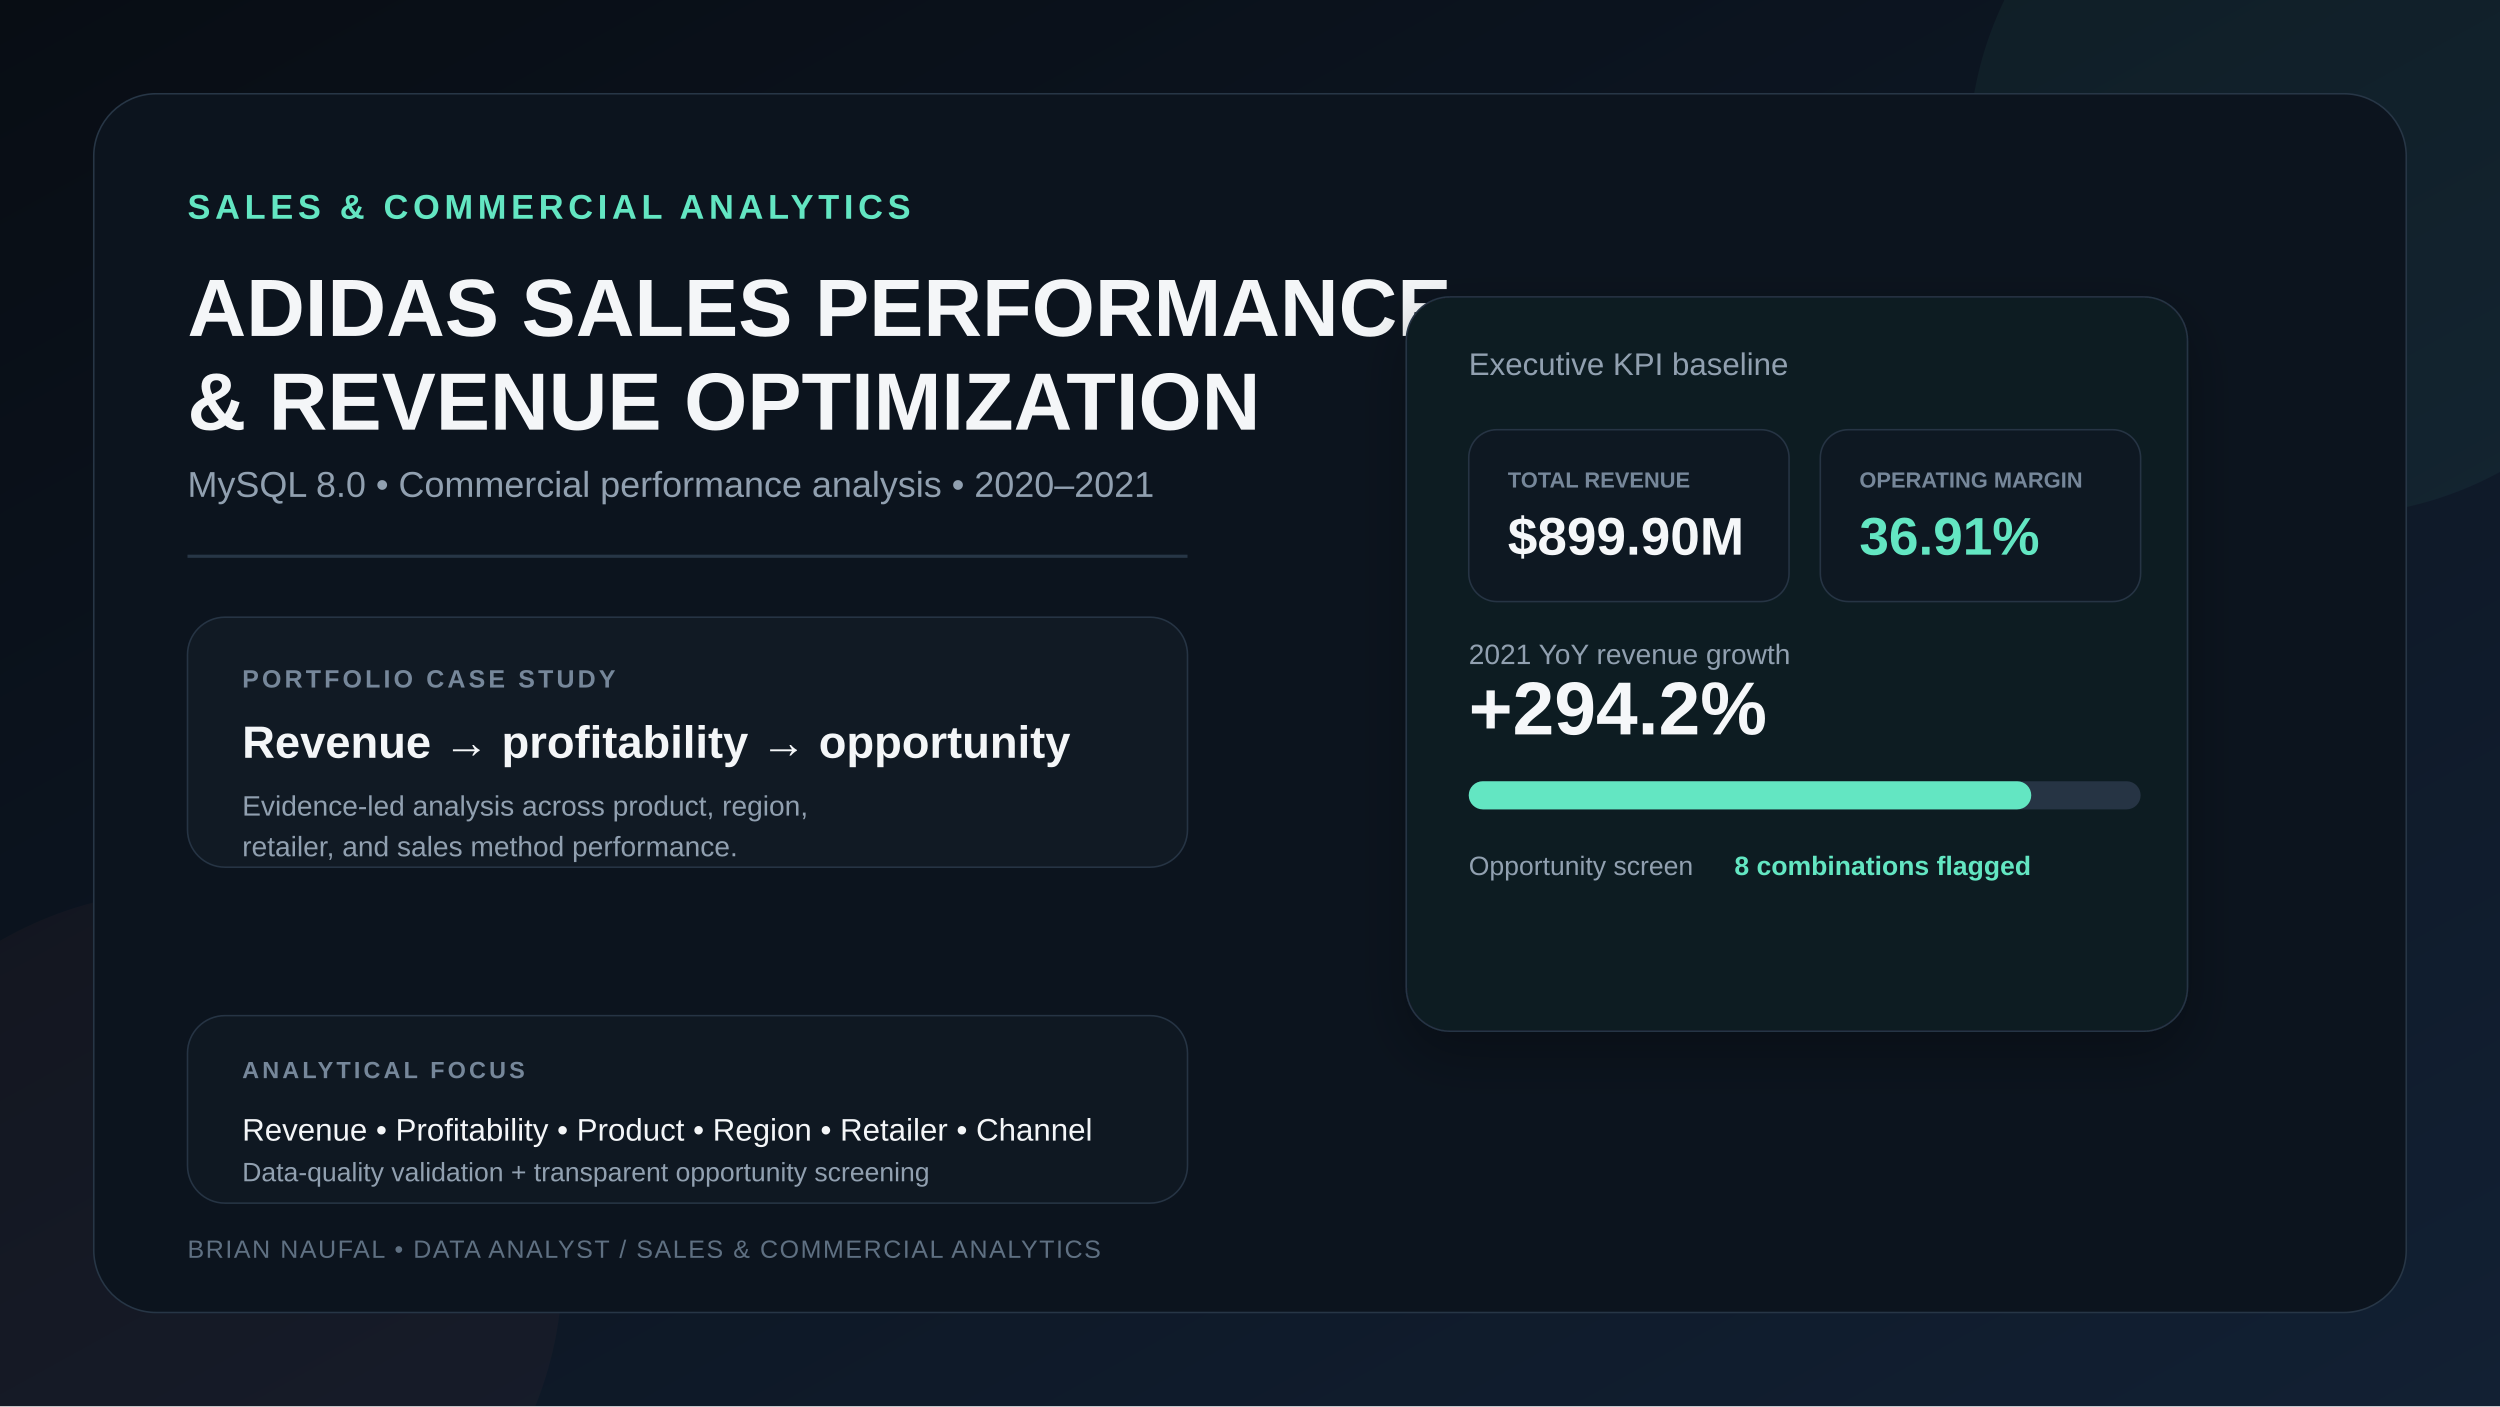
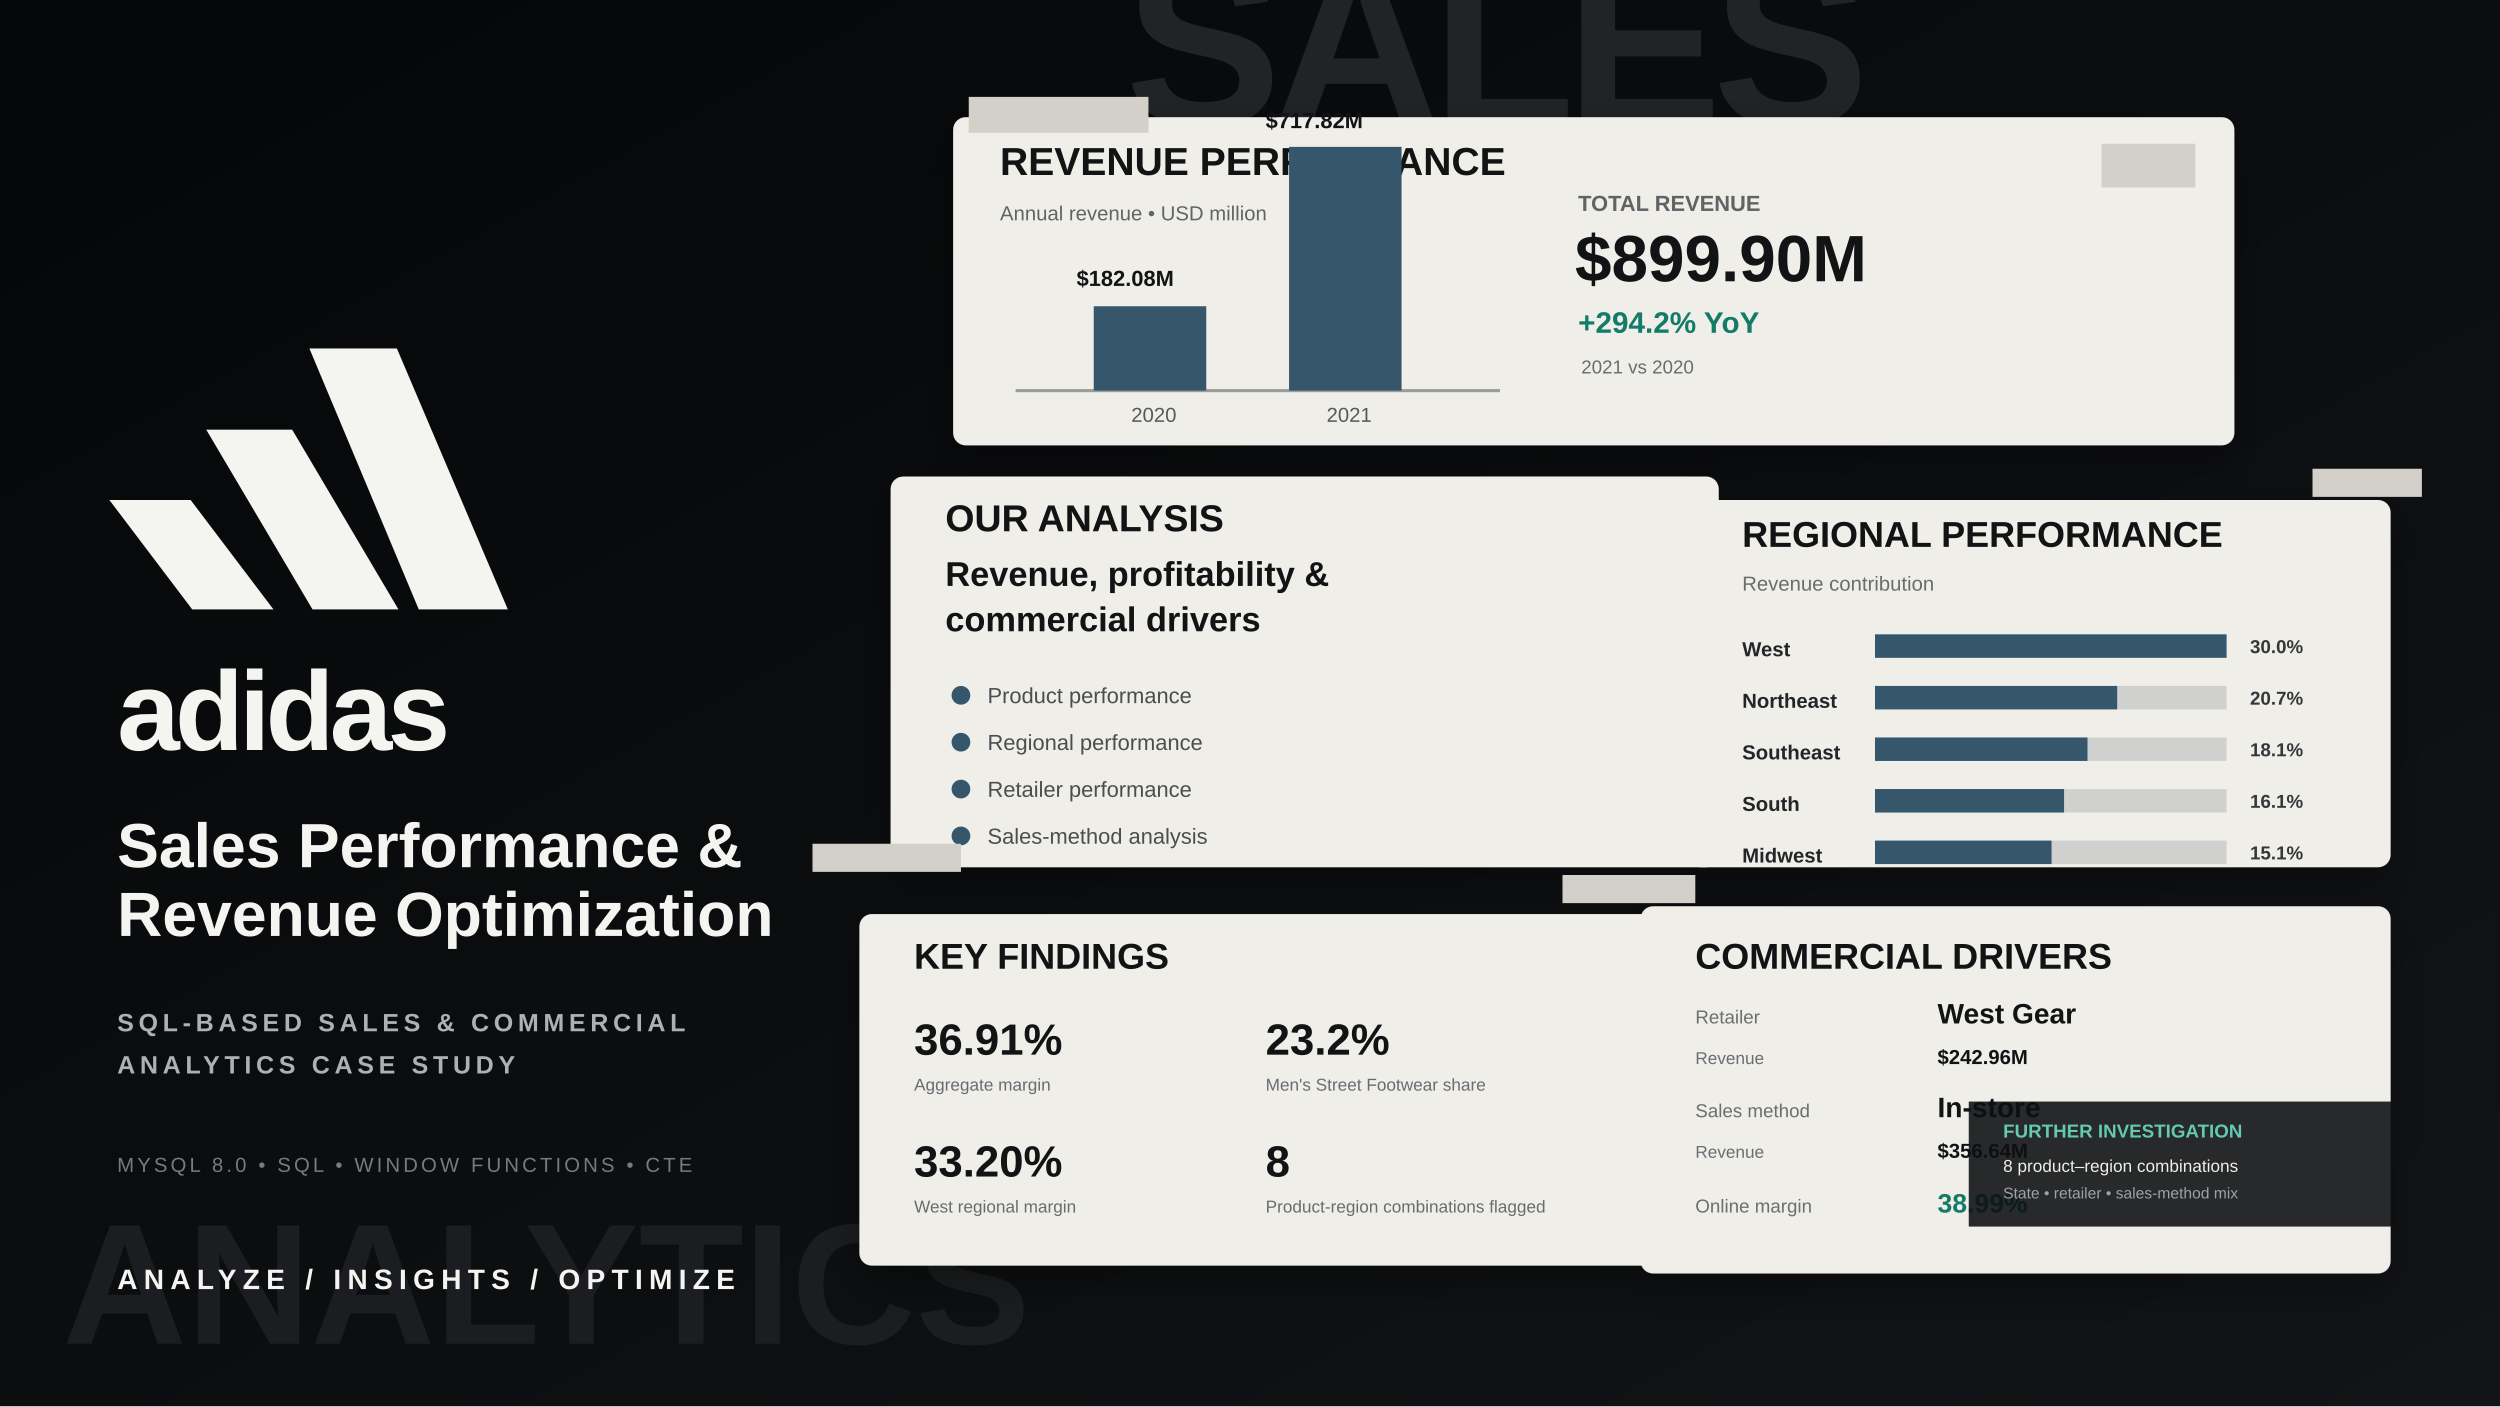
<svg xmlns="http://www.w3.org/2000/svg" width="1600" height="900" viewBox="0 0 1600 900">
  <defs>
    <linearGradient id="bg" x1="0" y1="0" x2="1" y2="1">
-       <stop offset="0" stop-color="#080d14" />
-       <stop offset="1" stop-color="#122033" />
+       <stop offset="0" stop-color="#050607" />
+       <stop offset="1" stop-color="#121417" />
    </linearGradient>
    <filter id="shadow">
-       <feDropShadow dx="0" dy="14" stdDeviation="18" flood-color="#000" flood-opacity=".28" />
+       <feDropShadow dx="0" dy="12" stdDeviation="14" flood-color="#000" flood-opacity=".35" />
    </filter>
  </defs>
  <rect width="1600" height="900" fill="url(#bg)" />
-   <circle cx="1490" cy="100" r="230" fill="#63e6c2" opacity=".05" />
-   <circle cx="120" cy="810" r="240" fill="#ff8a6d" opacity=".035" />
-   <rect x="60" y="60" width="1480" height="780" rx="40" fill="#0c141e" stroke="#273646" />
-   <text x="120" y="140" fill="#63e6c2" font-size="22" font-weight="700" letter-spacing="3" font-family="Arial">SALES &amp; COMMERCIAL ANALYTICS</text>
-   <text x="120" y="215" fill="#f4f6f8" font-size="52" font-weight="700" font-family="Arial">ADIDAS SALES PERFORMANCE</text>
-   <text x="120" y="275" fill="#f4f6f8" font-size="52" font-weight="700" font-family="Arial">&amp; REVENUE OPTIMIZATION</text>
-   <text x="120" y="318" fill="#91a0b0" font-size="23" font-family="Arial">MySQL 8.0 • Commercial performance analysis • 2020–2021</text>
-   <rect x="120" y="355" width="640" height="2" fill="#273646" />
-   <rect x="120" y="395" width="640" height="160" rx="24" fill="#111a24" stroke="#263444" />
-   <text x="155" y="440" fill="#76879a" font-size="16" font-weight="700" letter-spacing="2" font-family="Arial">PORTFOLIO CASE STUDY</text>
-   <text x="155" y="485" fill="#f4f6f8" font-size="29" font-weight="700" font-family="Arial">Revenue → profitability → opportunity</text>
-   <text x="155" y="522" fill="#91a0b0" font-size="18" font-family="Arial">Evidence-led analysis across product, region,</text>
-   <text x="155" y="548" fill="#91a0b0" font-size="18" font-family="Arial">retailer, and sales method performance.</text>
+   <text x="720" y="80" fill="#212326" font-size="150" font-weight="800" font-family="Arial" letter-spacing="-6">SALES</text>
+   <text x="40" y="860" fill="#1b1d20" font-size="110" font-weight="800" font-family="Arial">ANALYTICS</text>
+   <g transform="translate(70,105)">
+     <polygon points="0,215 52,215 105,285 53,285" fill="#f4f4f1" />
+     <polygon points="62,170 117,170 185,285 130,285" fill="#f4f4f1" />
+     <polygon points="128,118 184,118 255,285 198,285" fill="#f4f4f1" />
+     <text x="5" y="375" fill="#f4f4f1" font-size="72" font-weight="700" font-family="Arial" letter-spacing="-3">adidas</text>
+     <text x="5" y="450" fill="#f4f4f1" font-size="40" font-weight="700" font-family="Arial">Sales Performance &amp;</text>
+     <text x="5" y="494" fill="#f4f4f1" font-size="40" font-weight="700" font-family="Arial">Revenue Optimization</text>
+     <text x="5" y="555" fill="#aeb1b4" font-size="16" font-weight="700" font-family="Arial" letter-spacing="3">SQL-BASED SALES &amp; COMMERCIAL</text>
+     <text x="5" y="582" fill="#aeb1b4" font-size="16" font-weight="700" font-family="Arial" letter-spacing="3">ANALYTICS CASE STUDY</text>
+     <text x="5" y="645" fill="#777b7e" font-size="13" font-family="Arial" letter-spacing="2">MYSQL 8.0  •  SQL  •  WINDOW FUNCTIONS  •  CTE</text>
+     <text x="5" y="720" fill="#f4f4f1" font-size="18" font-weight="700" font-family="Arial" letter-spacing="4">ANALYZE  /  INSIGHTS  /  OPTIMIZE</text>
+   </g>
  <g filter="url(#shadow)">
-     <rect x="900" y="190" width="500" height="470" rx="28" fill="#111a24" stroke="#263444" />
+     <rect x="610" y="75" width="820" height="210" rx="8" fill="#efeee8" />
+     <rect x="570" y="305" width="530" height="250" rx="8" fill="#efeee8" />
+     <rect x="1080" y="320" width="450" height="235" rx="8" fill="#efeee8" />
+     <rect x="550" y="585" width="520" height="225" rx="8" fill="#efeee8" />
+     <rect x="1050" y="580" width="480" height="235" rx="8" fill="#efeee8" />
  </g>
-   <text x="940" y="240" fill="#91a0b0" font-size="20" font-family="Arial">Executive KPI baseline</text>
-   <rect x="940" y="275" width="205" height="110" rx="18" fill="#0e1822" stroke="#263444" />
-   <text x="965" y="312" fill="#76879a" font-size="14" font-weight="700" font-family="Arial">TOTAL REVENUE</text>
-   <text x="965" y="355" fill="#f5f7f9" font-size="34" font-weight="700" font-family="Arial">$899.90M</text>
-   <rect x="1165" y="275" width="205" height="110" rx="18" fill="#0e1822" stroke="#263444" />
-   <text x="1190" y="312" fill="#76879a" font-size="14" font-weight="700" font-family="Arial">OPERATING MARGIN</text>
-   <text x="1190" y="355" fill="#63e6c2" font-size="34" font-weight="700" font-family="Arial">36.91%</text>
-   <text x="940" y="425" fill="#91a0b0" font-size="18" font-family="Arial">2021 YoY revenue growth</text>
-   <text x="940" y="470" fill="#f5f7f9" font-size="48" font-weight="700" font-family="Arial">+294.2%</text>
-   <rect x="940" y="500" width="430" height="18" rx="9" fill="#263444" />
-   <rect x="940" y="500" width="360" height="18" rx="9" fill="#63e6c2" />
-   <text x="940" y="560" fill="#91a0b0" font-size="17" font-family="Arial">Opportunity screen</text>
-   <text x="1110" y="560" fill="#63e6c2" font-size="17" font-weight="700" font-family="Arial">8 combinations flagged</text>
-   <rect x="120" y="650" width="640" height="120" rx="24" fill="#0f1822" stroke="#263444" />
-   <text x="155" y="690" fill="#76879a" font-size="15" font-weight="700" letter-spacing="2" font-family="Arial">ANALYTICAL FOCUS</text>
-   <text x="155" y="730" fill="#f4f6f8" font-size="20" font-family="Arial">Revenue • Profitability • Product • Region • Retailer • Channel</text>
-   <text x="155" y="756" fill="#91a0b0" font-size="17" font-family="Arial">Data-quality validation + transparent opportunity screening</text>
-   <text x="120" y="805" fill="#5f7082" font-size="16" letter-spacing="1" font-family="Arial">BRIAN NAUFAL • DATA ANALYST / SALES &amp; COMMERCIAL ANALYTICS</text>
+   <g>
+     <text x="640" y="112" fill="#111315" font-size="25" font-weight="700" font-family="Arial">REVENUE PERFORMANCE</text>
+     <text x="640" y="141" fill="#606469" font-size="13" font-family="Arial">Annual revenue • USD million</text>
+     <line x1="650" y1="250" x2="960" y2="250" stroke="#9b9d9d" stroke-width="2" />
+     <rect x="700" y="196" width="72" height="54" fill="#35566b" />
+     <rect x="825" y="94" width="72" height="156" fill="#35566b" />
+     <text x="689" y="183" fill="#111315" font-size="14" font-weight="700" font-family="Arial">$182.08M</text>
+     <text x="810" y="82" fill="#111315" font-size="14" font-weight="700" font-family="Arial">$717.82M</text>
+     <text x="724" y="270" fill="#55595c" font-size="13" font-family="Arial">2020</text>
+     <text x="849" y="270" fill="#55595c" font-size="13" font-family="Arial">2021</text>
+     <text x="1010" y="135" fill="#5f6366" font-size="14" font-weight="700" font-family="Arial">TOTAL REVENUE</text>
+     <text x="1008" y="180" fill="#111315" font-size="42" font-weight="800" font-family="Arial">$899.90M</text>
+     <text x="1010" y="213" fill="#137b67" font-size="19" font-weight="800" font-family="Arial">+294.2% YoY</text>
+     <text x="1012" y="239" fill="#686c6f" font-size="12" font-family="Arial">2021 vs 2020</text>
+     <rect x="1345" y="92" width="60" height="28" fill="#d2d0c8" />
+     <rect x="620" y="62" width="115" height="23" fill="#d2d0c8" />
+   </g>
+   <g>
+     <text x="605" y="340" fill="#111315" font-size="24" font-weight="700" font-family="Arial">OUR ANALYSIS</text>
+     <text x="605" y="375" fill="#111315" font-size="22" font-weight="700" font-family="Arial">Revenue, profitability &amp;</text>
+     <text x="605" y="404" fill="#111315" font-size="22" font-weight="700" font-family="Arial">commercial drivers</text>
+     <g font-family="Arial" font-size="14" fill="#4a4e51">
+       <circle cx="615" cy="445" r="6" fill="#35566b" />
+       <text x="632" y="450">Product performance</text>
+       <circle cx="615" cy="475" r="6" fill="#35566b" />
+       <text x="632" y="480">Regional performance</text>
+       <circle cx="615" cy="505" r="6" fill="#35566b" />
+       <text x="632" y="510">Retailer performance</text>
+       <circle cx="615" cy="535" r="6" fill="#35566b" />
+       <text x="632" y="540">Sales-method analysis</text>
+     </g>
+   </g>
+   <g>
+     <text x="1115" y="350" fill="#111315" font-size="23" font-weight="700" font-family="Arial">REGIONAL PERFORMANCE</text>
+     <text x="1115" y="378" fill="#686d70" font-size="13" font-family="Arial">Revenue contribution</text>
+     <g font-family="Arial" font-size="13" font-weight="700" fill="#222629">
+       <text x="1115" y="420">West</text>
+       <text x="1115" y="453">Northeast</text>
+       <text x="1115" y="486">Southeast</text>
+       <text x="1115" y="519">South</text>
+       <text x="1115" y="552">Midwest</text>
+     </g>
+     <g fill="#d0d1cf">
+       <rect x="1200" y="406" width="225" height="15" />
+       <rect x="1200" y="439" width="225" height="15" />
+       <rect x="1200" y="472" width="225" height="15" />
+       <rect x="1200" y="505" width="225" height="15" />
+       <rect x="1200" y="538" width="225" height="15" />
+     </g>
+     <g fill="#35566b">
+       <rect x="1200" y="406" width="225" height="15" />
+       <rect x="1200" y="439" width="155" height="15" />
+       <rect x="1200" y="472" width="136" height="15" />
+       <rect x="1200" y="505" width="121" height="15" />
+       <rect x="1200" y="538" width="113" height="15" />
+     </g>
+     <g fill="#34383b" font-family="Arial" font-size="12" font-weight="700">
+       <text x="1440" y="418">30.0%</text>
+       <text x="1440" y="451">20.7%</text>
+       <text x="1440" y="484">18.1%</text>
+       <text x="1440" y="517">16.1%</text>
+       <text x="1440" y="550">15.1%</text>
+     </g>
+   </g>
+   <g>
+     <text x="585" y="620" fill="#111315" font-size="23" font-weight="700" font-family="Arial">KEY FINDINGS</text>
+     <text x="585" y="675" fill="#111315" font-size="28" font-weight="800" font-family="Arial">36.91%</text>
+     <text x="585" y="698" fill="#686c6f" font-size="11" font-family="Arial">Aggregate margin</text>
+     <text x="810" y="675" fill="#111315" font-size="28" font-weight="800" font-family="Arial">23.2%</text>
+     <text x="810" y="698" fill="#686c6f" font-size="11" font-family="Arial">Men's Street Footwear share</text>
+     <text x="585" y="753" fill="#111315" font-size="28" font-weight="800" font-family="Arial">33.20%</text>
+     <text x="585" y="776" fill="#686c6f" font-size="11" font-family="Arial">West regional margin</text>
+     <text x="810" y="753" fill="#111315" font-size="28" font-weight="800" font-family="Arial">8</text>
+     <text x="810" y="776" fill="#686c6f" font-size="11" font-family="Arial">Product-region combinations flagged</text>
+   </g>
+   <g>
+     <text x="1085" y="620" fill="#111315" font-size="23" font-weight="700" font-family="Arial">COMMERCIAL DRIVERS</text>
+     <text x="1085" y="655" fill="#6a6e71" font-size="12" font-family="Arial">Retailer</text>
+     <text x="1240" y="655" fill="#111315" font-size="18" font-weight="700" font-family="Arial">West Gear</text>
+     <text x="1085" y="681" fill="#6a6e71" font-size="11" font-family="Arial">Revenue</text>
+     <text x="1240" y="681" fill="#111315" font-size="13" font-weight="700" font-family="Arial">$242.96M</text>
+     <text x="1085" y="715" fill="#6a6e71" font-size="12" font-family="Arial">Sales method</text>
+     <text x="1240" y="715" fill="#111315" font-size="18" font-weight="700" font-family="Arial">In-store</text>
+     <text x="1085" y="741" fill="#6a6e71" font-size="11" font-family="Arial">Revenue</text>
+     <text x="1240" y="741" fill="#111315" font-size="13" font-weight="700" font-family="Arial">$356.64M</text>
+     <text x="1085" y="776" fill="#6a6e71" font-size="12" font-family="Arial">Online margin</text>
+     <text x="1240" y="776" fill="#137b67" font-size="17" font-weight="800" font-family="Arial">38.99%</text>
+   </g>
+   <g>
+     <rect x="1260" y="705" width="275" height="80" fill="#0d0f11" opacity=".88" />
+     <text x="1282" y="728" fill="#63c9b1" font-size="12" font-weight="700" font-family="Arial">FURTHER INVESTIGATION</text>
+     <text x="1282" y="750" fill="#efeee8" font-size="11" font-family="Arial">8 product–region combinations</text>
+     <text x="1282" y="767" fill="#9da2a5" font-size="10" font-family="Arial">State • retailer • sales-method mix</text>
+   </g>
+   <rect x="1480" y="300" width="70" height="18" fill="#d2d0c8" />
+   <rect x="520" y="540" width="95" height="18" fill="#d2d0c8" />
+   <rect x="1000" y="560" width="85" height="18" fill="#d2d0c8" />
</svg>
